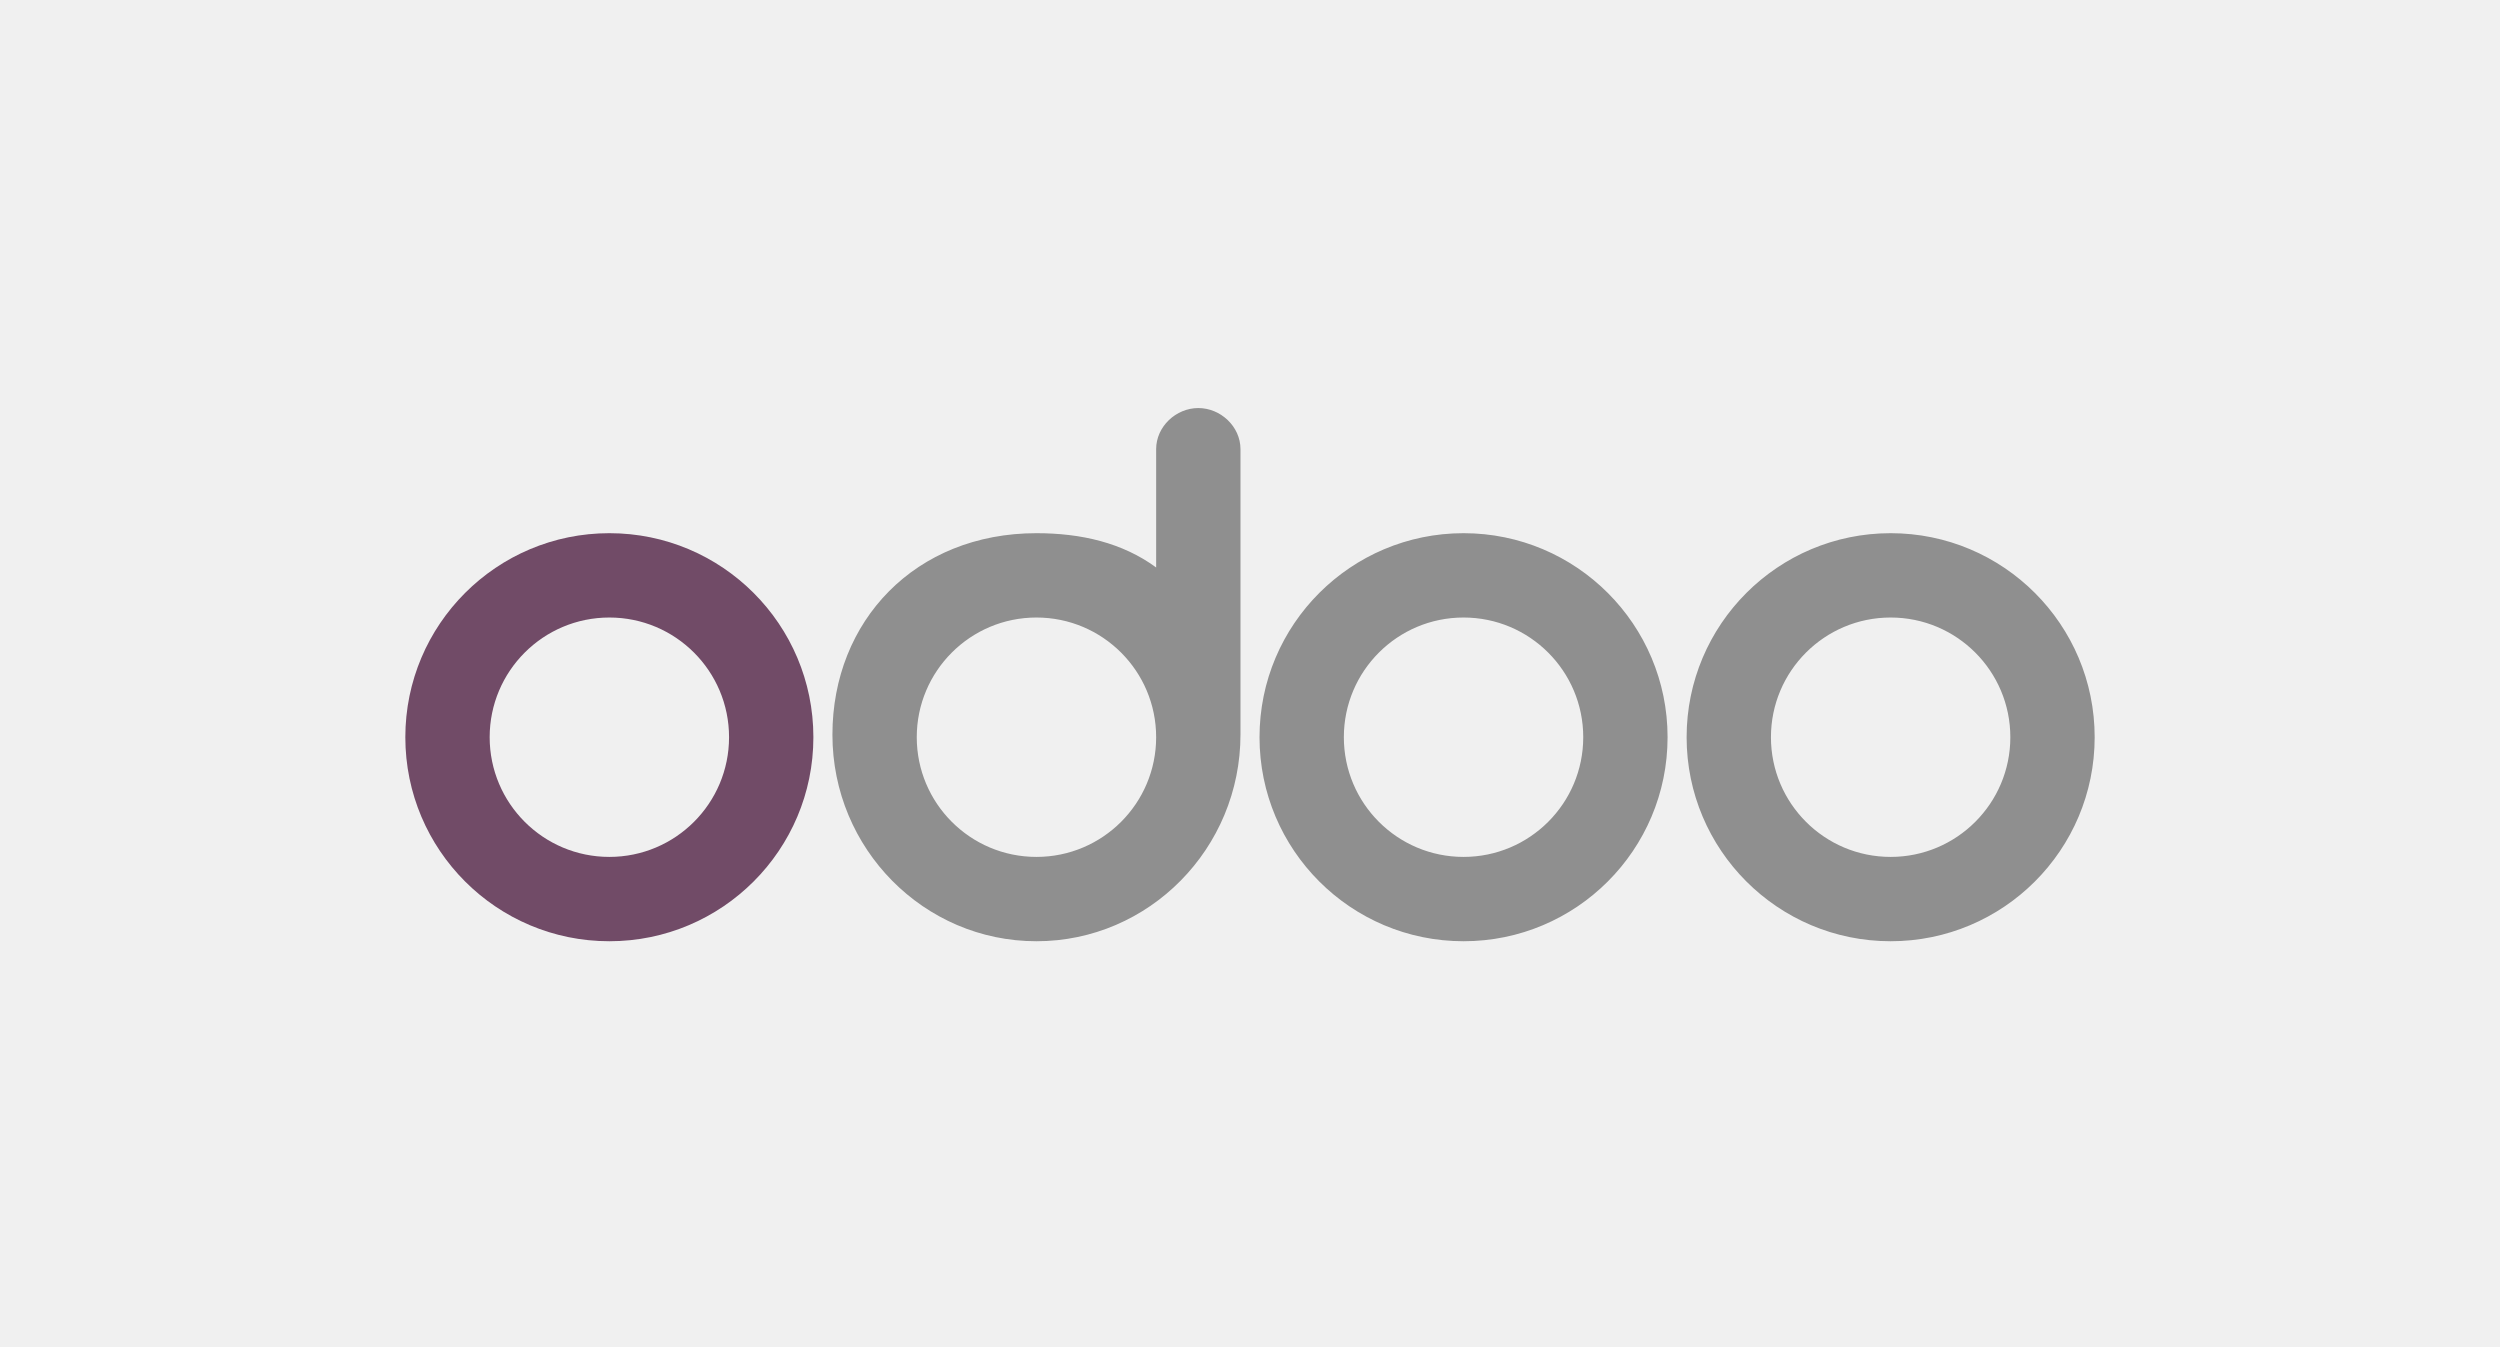
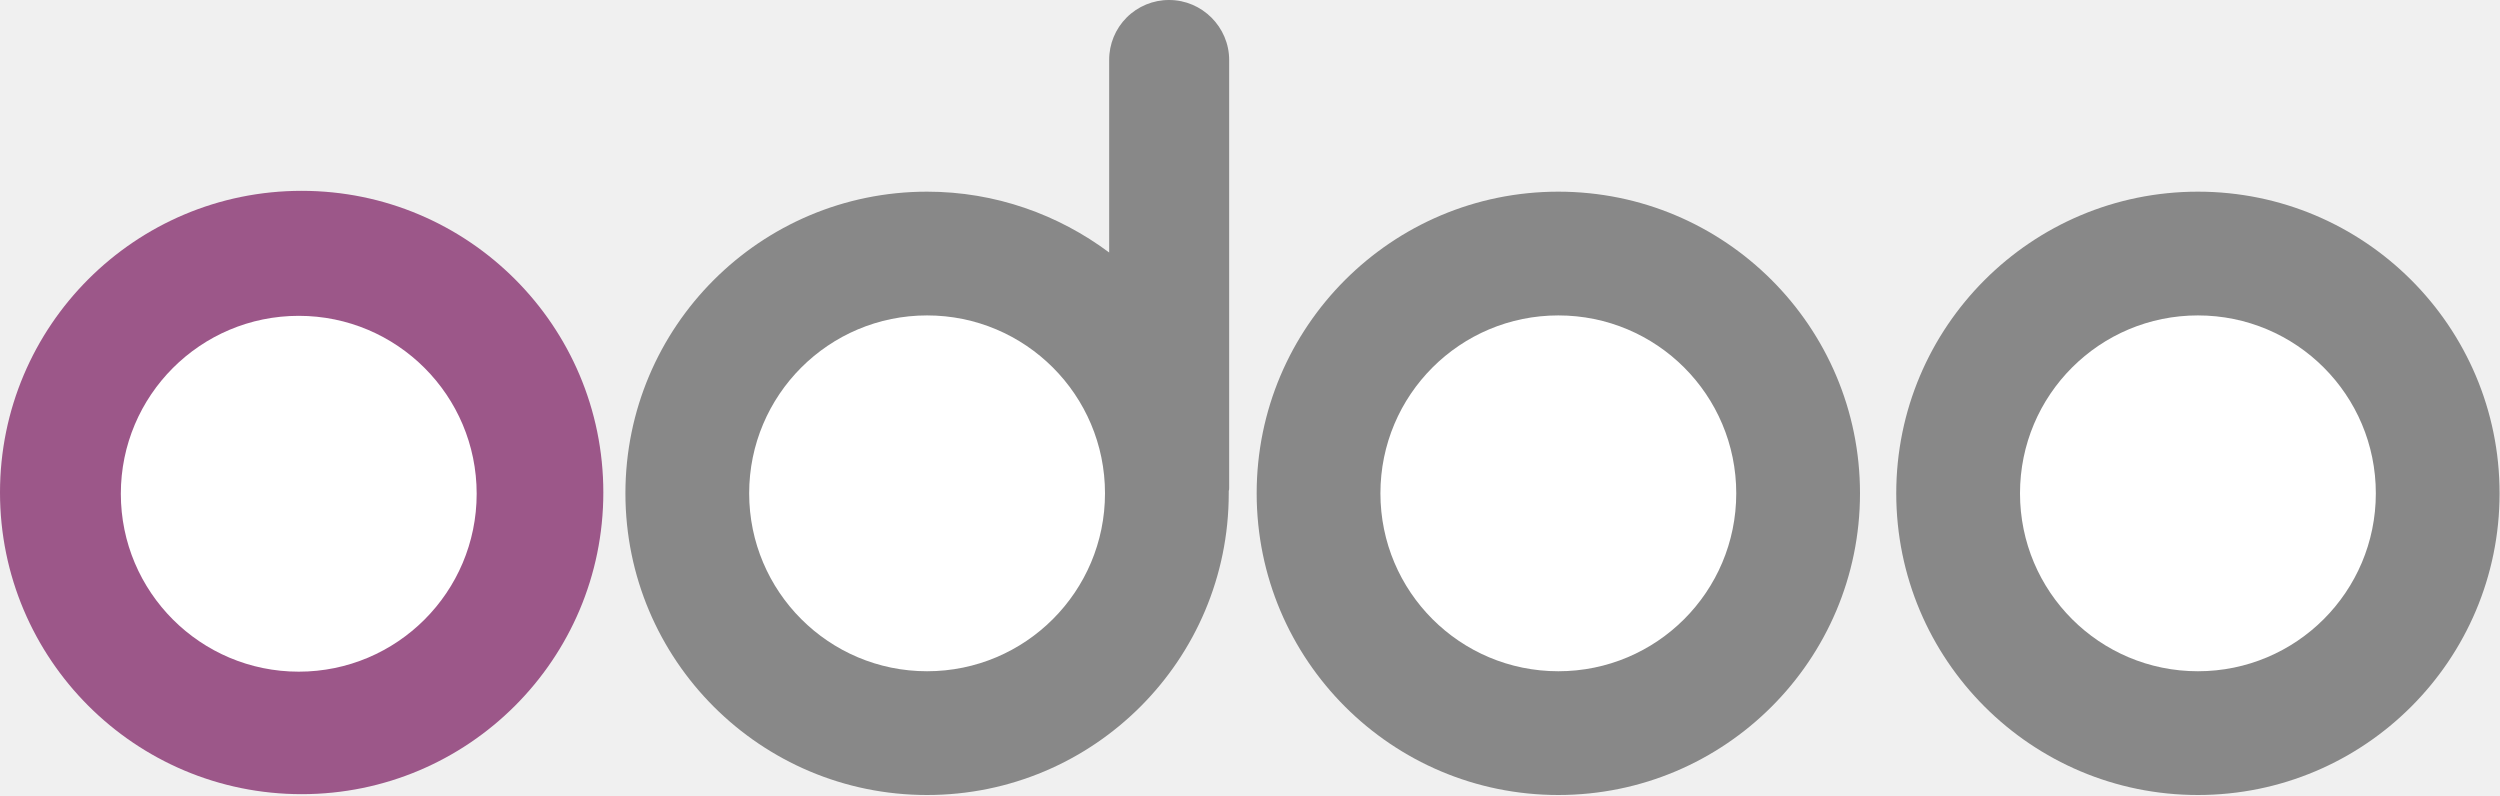
- <svg xmlns="http://www.w3.org/2000/svg" viewBox="0 0 919 495">
-   <path d="M695,346a75,75,0,1,1,75-75A75,75,0,0,1,695,346Zm0-31a44,44,0,1,0-44-44A44,44,0,0,0,695,315ZM538,346a75,75,0,1,1,75-75A75,75,0,0,1,538,346Zm0-31a44,44,0,1,0-44-44A44,44,0,0,0,538,315Zm-82-45c0,41.9-33.6,76-75,76s-75-34-75-75.9S336.5,196,381,196c16.4,0,31.6,3.5,44,12.6V165.1c0-8.3,7.3-15.1,15.5-15.1s15.5,6.8,15.5,15.1Zm-75,45a44,44,0,1,0-44-44A44,44,0,0,0,381,315Z" style="fill:#8f8f8f" />
-   <path d="M224,346a75,75,0,1,1,75-75A75,75,0,0,1,224,346Zm0-31a44,44,0,1,0-44-44A44,44,0,0,0,224,315Z" style="fill:#714b67" />
+ <svg xmlns="http://www.w3.org/2000/svg" width="600" height="191">
+   <circle cx="527.5" cy="118.4" r="72.4" fill="#888" />
+   <path d="M527.5 161.1c23.6 0 42.7-19.1 42.7-42.7s-19.1-42.7-42.7-42.7-42.7 19.1-42.7 42.7 19.1 42.7 42.7 42.7z" fill="#fff" />
+   <circle cx="374" cy="118.4" r="72.4" fill="#888" />
+   <path d="M374 161.1c23.6 0 42.7-19.1 42.7-42.7S397.6 75.7 374 75.7s-42.7 19.1-42.7 42.7 19.1 42.7 42.7 42.7z" fill="#fff" />
+   <path d="M294.9 117.8v.6c0 40-32.4 72.4-72.4 72.4s-72.4-32.4-72.4-72.4S182.5 46 222.5 46c16.4 0 31.5 5.5 43.7 14.6V14.4A14.34 14.34 0 0 1 280.6 0c7.9 0 14.4 6.5 14.4 14.4v102.7c0 .2 0 .5-.1.7z" fill="#888" />
+   <circle cx="222.5" cy="118.4" r="42.7" fill="#fff" />
+   <circle cx="72.4" cy="118.2" r="72.4" fill="#9c5789" />
+   <circle cx="71.7" cy="118.5" r="42.7" fill="#fff" />
</svg>
